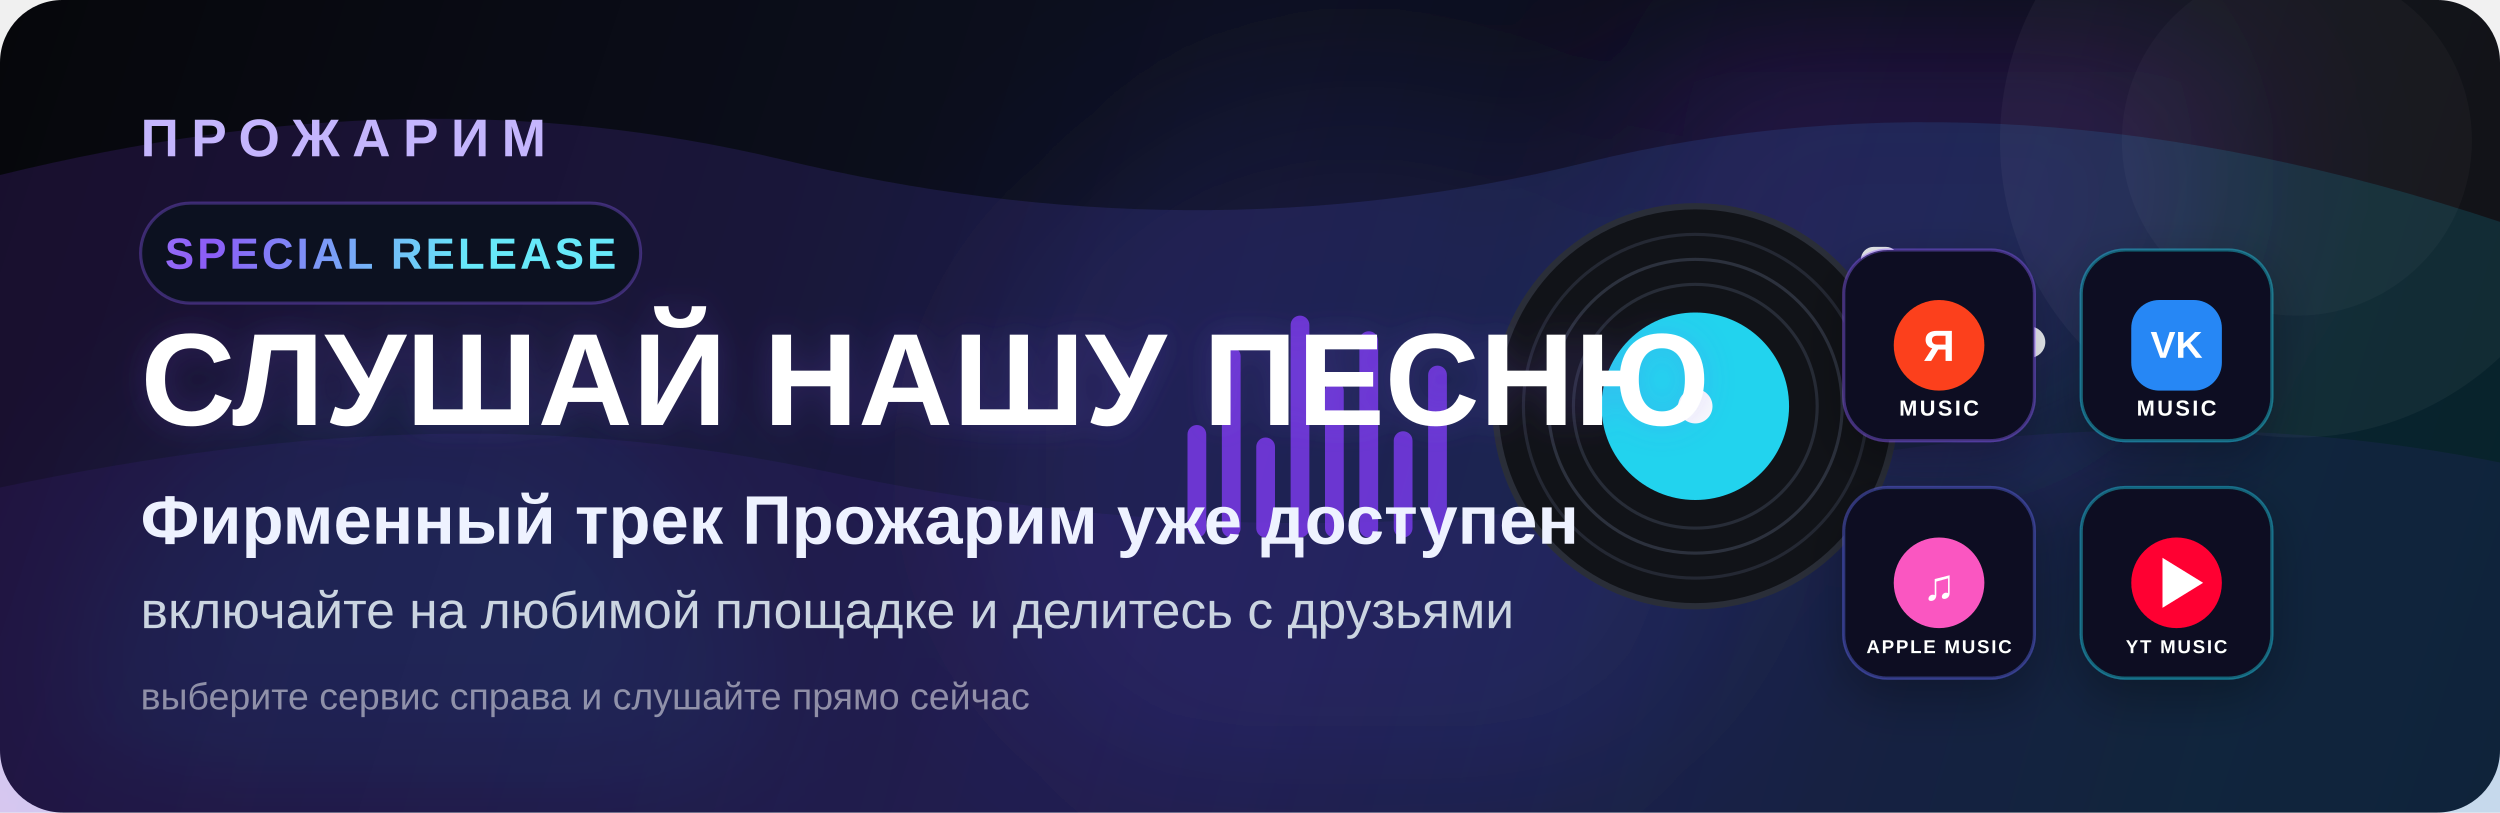
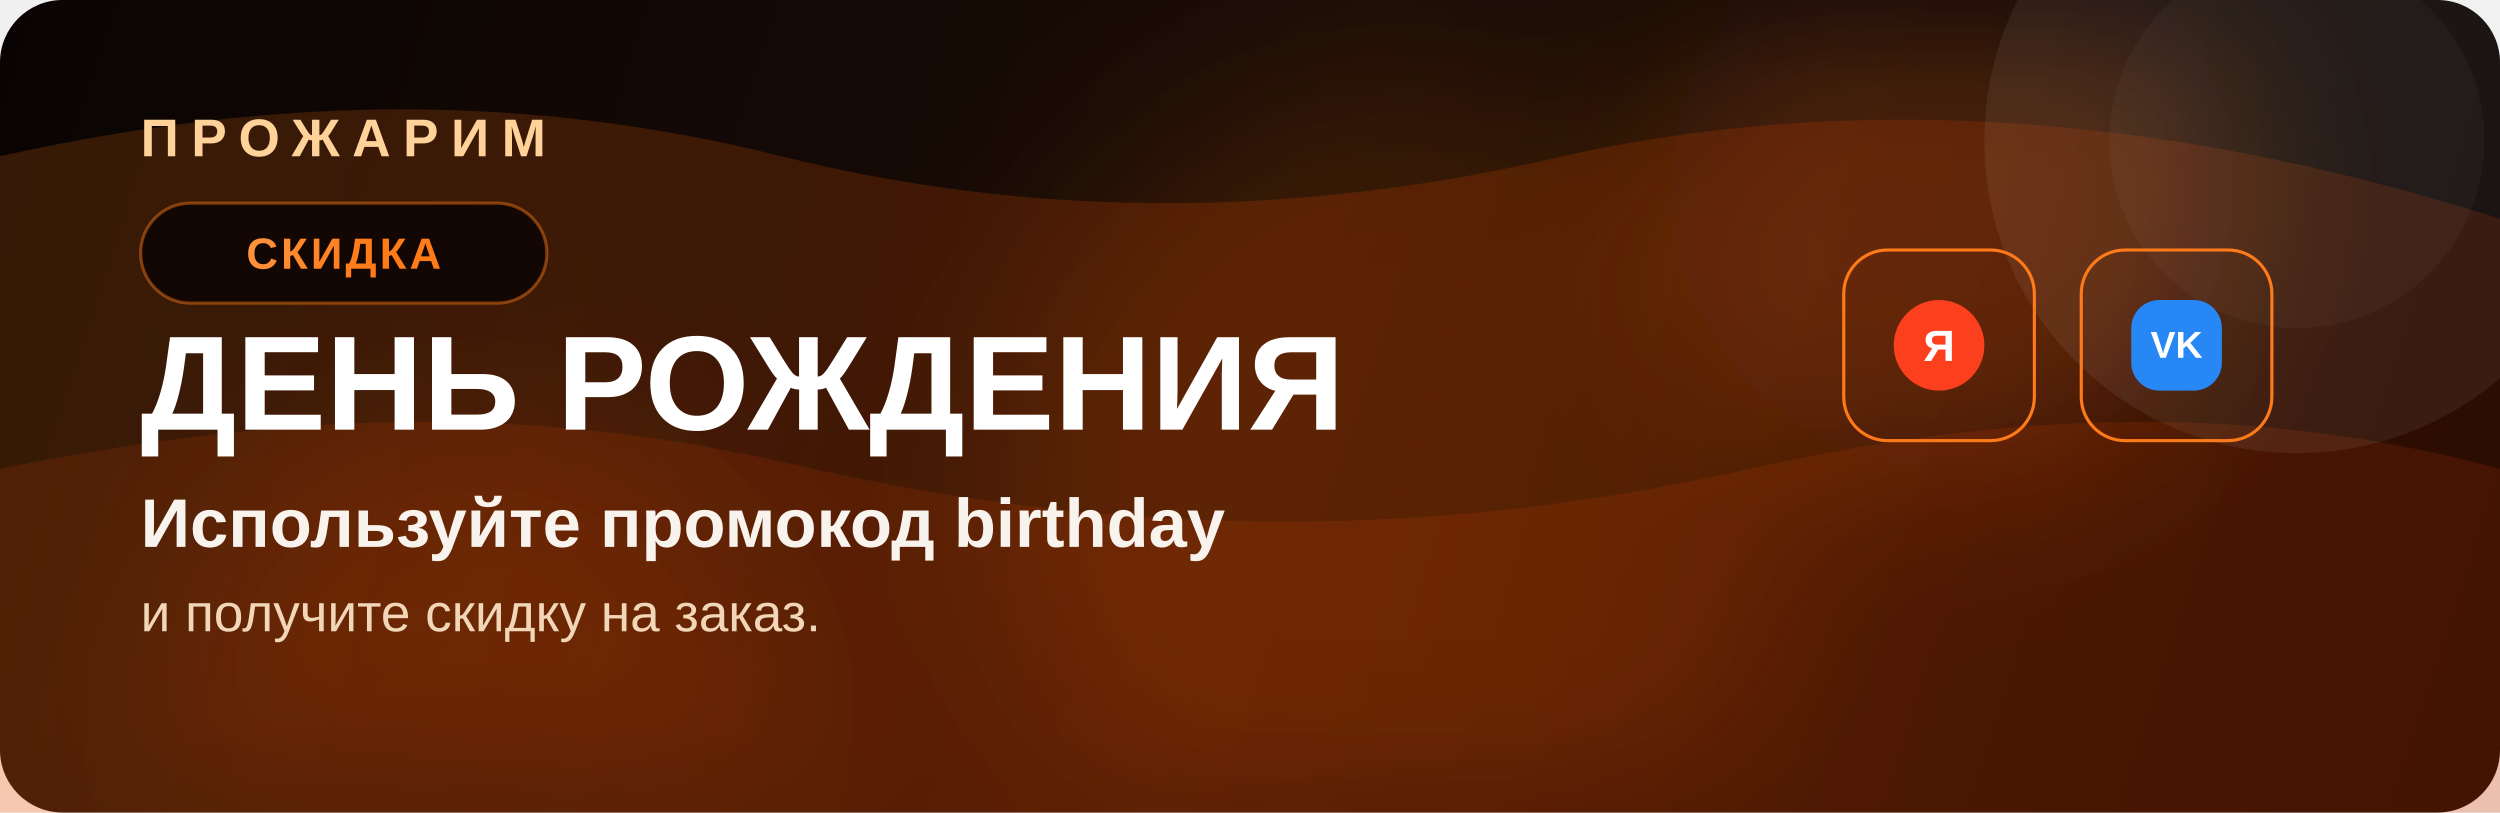
<svg xmlns="http://www.w3.org/2000/svg" width="1600" height="520" viewBox="0 0 1600 520" fill="none">
  <defs>
-     <linearGradient id="bgLuxury" x1="0" y1="0" x2="1600" y2="520" gradientUnits="userSpaceOnUse">
-       <stop stop-color="#06070B" />
-       <stop offset="0.45" stop-color="#0D1020" />
-       <stop offset="1" stop-color="#07080C" />
+     <linearGradient id="bgFire" x1="0" y1="0" x2="1600" y2="520" gradientUnits="userSpaceOnUse">
+       <stop stop-color="#090403" />
+       <stop offset="0.5" stop-color="#1B0C06" />
+       <stop offset="1" stop-color="#080302" />
    </linearGradient>
-     <linearGradient id="accentLuxury" x1="120" y1="70" x2="1450" y2="440" gradientUnits="userSpaceOnUse">
-       <stop stop-color="#7C3AED" />
-       <stop offset="0.52" stop-color="#5B5CF0" />
-       <stop offset="1" stop-color="#06B6D4" />
+     <linearGradient id="accentFire" x1="100" y1="80" x2="1400" y2="440" gradientUnits="userSpaceOnUse">
+       <stop stop-color="#FF7A18" />
+       <stop offset="0.5" stop-color="#FF4E00" />
+       <stop offset="1" stop-color="#C93A00" />
    </linearGradient>
-     <linearGradient id="pillLuxury" x1="0" y1="0" x2="320" y2="64" gradientUnits="userSpaceOnUse">
-       <stop stop-color="#C4B5FD" />
-       <stop offset="0.5" stop-color="#8B5CF6" />
-       <stop offset="1" stop-color="#67E8F9" />
+     <linearGradient id="pillFire" x1="0" y1="0" x2="260" y2="64" gradientUnits="userSpaceOnUse">
+       <stop stop-color="#FFD29A" />
+       <stop offset="1" stop-color="#FF7A18" />
    </linearGradient>
-     <linearGradient id="btnLuxury" x1="0" y1="0" x2="160" y2="160" gradientUnits="userSpaceOnUse">
-       <stop stop-color="#14182A" />
-       <stop offset="1" stop-color="#0B1020" />
-     </linearGradient>
-     <linearGradient id="vinylCenter" x1="0" y1="0" x2="120" y2="120" gradientUnits="userSpaceOnUse">
-       <stop stop-color="#A78BFA" />
-       <stop offset="0.55" stop-color="#6366F1" />
-       <stop offset="1" stop-color="#22D3EE" />
-     </linearGradient>
-     <filter id="blurGlowLuxury" x="-120" y="-120" width="1840" height="820">
-       <feGaussianBlur stdDeviation="56" />
-     </filter>
-     <filter id="softShadowLuxury" x="-20" y="-20" width="240" height="240">
-       <feDropShadow dx="0" dy="12" stdDeviation="16" flood-color="#000000" flood-opacity="0.28" />
-     </filter>
-     <filter id="textGlowLuxury" x="-40" y="-40" width="1200" height="240">
-       <feDropShadow dx="0" dy="0" stdDeviation="10" flood-color="#8B5CF6" flood-opacity="0.20" />
+     <filter id="blurGlowFire" x="-100" y="-100" width="1800" height="800">
+       <feGaussianBlur stdDeviation="55" />
    </filter>
  </defs>
-   <rect width="1600" height="520" rx="40" fill="url(#bgLuxury)" />
-   <g filter="url(#blurGlowLuxury)" opacity="0.9">
-     <circle cx="1240" cy="110" r="190" fill="#7C3AED" fill-opacity="0.22" />
-     <circle cx="260" cy="455" r="220" fill="#06B6D4" fill-opacity="0.12" />
-     <circle cx="870" cy="300" r="250" fill="#5B5CF0" fill-opacity="0.14" />
+   <rect width="1600" height="520" rx="40" fill="url(#bgFire)" />
+   <g filter="url(#blurGlowFire)" opacity="0.9">
+     <circle cx="1250" cy="120" r="180" fill="#FF7A18" fill-opacity="0.25" />
+     <circle cx="300" cy="460" r="200" fill="#FF4E00" fill-opacity="0.16" />
+     <circle cx="900" cy="310" r="260" fill="#FF7A18" fill-opacity="0.15" />
  </g>
-   <path d="M0 112C180 68 340 64 500 102C675 144 845 146 1015 104C1195 60 1390 72 1600 142V520H0V112Z" fill="url(#accentLuxury)" fill-opacity="0.15" />
-   <path d="M0 312C200 270 360 266 530 302C710 340 905 350 1118 305C1290 268 1450 266 1600 296V520H0V312Z" fill="#7C3AED" fill-opacity="0.08" />
-   <circle cx="1470" cy="90" r="190" fill="#FFFFFF0A" />
-   <circle cx="1470" cy="90" r="112" fill="#FFFFFF07" />
-   <g transform="translate(760 188)" opacity="0.82">
-     <rect x="0" y="84" width="12" height="72" rx="6" fill="url(#accentLuxury)" />
-     <rect x="22" y="34" width="12" height="122" rx="6" fill="url(#accentLuxury)" />
-     <rect x="44" y="92" width="12" height="64" rx="6" fill="url(#accentLuxury)" />
-     <rect x="66" y="14" width="12" height="142" rx="6" fill="url(#accentLuxury)" />
-     <rect x="88" y="56" width="12" height="100" rx="6" fill="url(#accentLuxury)" />
-     <rect x="110" y="24" width="12" height="132" rx="6" fill="url(#accentLuxury)" />
-     <rect x="132" y="88" width="12" height="68" rx="6" fill="url(#accentLuxury)" />
-     <rect x="154" y="46" width="12" height="110" rx="6" fill="url(#accentLuxury)" />
-   </g>
-   <g transform="translate(905 84)">
-     <circle cx="180" cy="176" r="128" fill="#111318" stroke="#2A2E38" stroke-width="4" />
-     <circle cx="180" cy="176" r="110" stroke="#242833" stroke-width="2" />
-     <circle cx="180" cy="176" r="94" stroke="#2C313D" stroke-width="2" />
-     <circle cx="180" cy="176" r="78" stroke="#272C37" stroke-width="2" />
-     <circle cx="180" cy="176" r="60" fill="url(#vinylCenter)" />
-     <circle cx="180" cy="176" r="11" fill="#F8FAFC" />
-     <path d="M296 86L388 132" stroke="#D4D4D8" stroke-width="8" stroke-linecap="round" />
-     <circle cx="394" cy="135" r="10" fill="#F1F5F9" />
-     <rect x="286" y="74" width="24" height="24" rx="8" fill="#E5E7EB" />
-   </g>
-   <text x="90" y="100" fill="#C4B5FD" font-size="34" font-family="Arial, Helvetica, sans-serif" font-weight="700" letter-spacing="8">
+   <path d="M0 100C180 60 340 60 500 100C660 140 830 140 1000 100C1180 60 1380 70 1600 140V520H0V100Z" fill="url(#accentFire)" fill-opacity="0.18" />
+   <path d="M0 300C200 260 350 260 520 300C700 340 900 350 1120 300C1300 260 1450 260 1600 300V520H0V300Z" fill="#FF4E00" fill-opacity="0.12" />
+   <circle cx="1470" cy="90" r="200" fill="#FFFFFF10" />
+   <circle cx="1470" cy="90" r="120" fill="#FFFFFF08" />
+   <text x="90" y="100" fill="#FFD29A" font-size="34" font-family="Arial, Helvetica, sans-serif" font-weight="700" letter-spacing="8">
    ПРОЖАРИМ
  </text>
-   <rect x="90" y="130" width="320" height="64" rx="32" fill="#0C1120" stroke="#8B5CF6" stroke-opacity="0.35" stroke-width="2" />
-   <text x="250" y="172" text-anchor="middle" fill="url(#pillLuxury)" font-size="28" font-family="Arial, Helvetica, sans-serif" font-weight="900" letter-spacing="2">
-     SPECIAL RELEASE
+   <rect x="90" y="130" width="260" height="64" rx="32" fill="#120703" stroke="#FF7A18" stroke-opacity="0.45" stroke-width="2" />
+   <text x="220" y="172" text-anchor="middle" fill="url(#pillFire)" font-size="28" font-family="Arial, Helvetica, sans-serif" font-weight="900" letter-spacing="2">
+     СКИДКА
  </text>
-   <g filter="url(#textGlowLuxury)">
-     <text x="90" y="272" fill="white" font-size="84" font-family="Arial, Helvetica, sans-serif" font-weight="900">
-       СЛУШАЙ НАШУ ПЕСНЮ
-     </text>
-   </g>
-   <text x="90" y="348" fill="#EEF2FF" font-size="44" font-family="Arial, Helvetica, sans-serif" font-weight="700">
-     Фирменный трек Прожарим уже доступен
+   <text x="90" y="275" fill="white" font-size="86" font-family="Arial, Helvetica, sans-serif" font-weight="900">
+     ДЕНЬ РОЖДЕНИЯ
  </text>
-   <text x="90" y="402" fill="#CBD5E1" font-size="33" font-family="Arial, Helvetica, sans-serif">
-     включайте на любимой площадке и делитесь с друзьями
+   <text x="90" y="350" fill="#F8F3EC" font-size="44" font-family="Arial, Helvetica, sans-serif" font-weight="700">
+     Используйте промокод birthday
  </text>
-   <text x="90" y="454" fill="#FFFFFF80" font-size="24" font-family="Arial, Helvetica, sans-serif">
-     выберите сервис справа и слушайте прямо сейчас
+   <text x="90" y="404" fill="#F2D6B8" font-size="34" font-family="Arial, Helvetica, sans-serif">
+     и получите скидку на заказ.
  </text>
-   <a href="#" target="_blank">
-     <g filter="url(#softShadowLuxury)" style="cursor:pointer">
-       <rect x="1180" y="160" width="122" height="122" rx="28" fill="url(#btnLuxury)" stroke="#8B5CF6" stroke-opacity="0.42" stroke-width="2" />
+   <text x="90" y="455" fill="#FFFFFF88" font-size="25" font-family="Arial, Helvetica, sans-serif">
+     
+   </text>
+   <a href="#">
+     <g filter="url(#softShadowLuxury)">
+       <rect x="1180" y="160" width="122" height="122" rx="28" fill="url(#btnLuxury)" stroke="#FF7A18" stroke-width="2" />
      <circle cx="1241" cy="221" r="29" fill="#FC3F1D" />
-       <text x="1241" y="231" text-anchor="middle" fill="white" font-size="28" font-family="Arial, Helvetica, sans-serif" font-weight="900">
-         Я
-       </text>
-       <text x="1241" y="266" text-anchor="middle" fill="white" font-size="14" font-family="Arial, Helvetica, sans-serif" font-weight="700" letter-spacing="1.5">
-         MUSIC
-       </text>
+       <text x="1241" y="231" text-anchor="middle" fill="white" font-size="28" font-family="Arial" font-weight="900">Я</text>
    </g>
  </a>
-   <a href="#" target="_blank">
-     <g filter="url(#softShadowLuxury)" style="cursor:pointer">
-       <rect x="1332" y="160" width="122" height="122" rx="28" fill="url(#btnLuxury)" stroke="#22D3EE" stroke-opacity="0.42" stroke-width="2" />
+   <a href="#">
+     <g filter="url(#softShadowLuxury)">
+       <rect x="1332" y="160" width="122" height="122" rx="28" fill="url(#btnLuxury)" stroke="#FF7A18" stroke-width="2" />
      <rect x="1364" y="192" width="58" height="58" rx="18" fill="#2787F5" />
-       <text x="1393" y="229" text-anchor="middle" fill="white" font-size="24" font-family="Arial, Helvetica, sans-serif" font-weight="900">
-         VK
-       </text>
-       <text x="1393" y="266" text-anchor="middle" fill="white" font-size="14" font-family="Arial, Helvetica, sans-serif" font-weight="700" letter-spacing="1.5">
-         MUSIC
-       </text>
-     </g>
-   </a>
-   <a href="#" target="_blank">
-     <g filter="url(#softShadowLuxury)" style="cursor:pointer">
-       <rect x="1180" y="312" width="122" height="122" rx="28" fill="url(#btnLuxury)" stroke="#6366F1" stroke-opacity="0.42" stroke-width="2" />
-       <circle cx="1241" cy="373" r="29" fill="#FA57C1" />
-       <text x="1241" y="384" text-anchor="middle" fill="white" font-size="28" font-family="Arial, Helvetica, sans-serif" font-weight="900">
-         ♫
-       </text>
-       <text x="1241" y="418" text-anchor="middle" fill="white" font-size="12" font-family="Arial, Helvetica, sans-serif" font-weight="700" letter-spacing="1.1">
-         APPLE MUSIC
-       </text>
-     </g>
-   </a>
-   <a href="#" target="_blank">
-     <g filter="url(#softShadowLuxury)" style="cursor:pointer">
-       <rect x="1332" y="312" width="122" height="122" rx="28" fill="url(#btnLuxury)" stroke="#22D3EE" stroke-opacity="0.42" stroke-width="2" />
-       <circle cx="1393" cy="373" r="29" fill="#FF0033" />
-       <polygon points="1384,357 1384,389 1410,373" fill="white" />
-       <text x="1393" y="418" text-anchor="middle" fill="white" font-size="12" font-family="Arial, Helvetica, sans-serif" font-weight="700" letter-spacing="1.1">
-         YT MUSIC
-       </text>
+       <text x="1393" y="229" text-anchor="middle" fill="white" font-size="24" font-family="Arial" font-weight="900">VK</text>
    </g>
  </a>
</svg>
